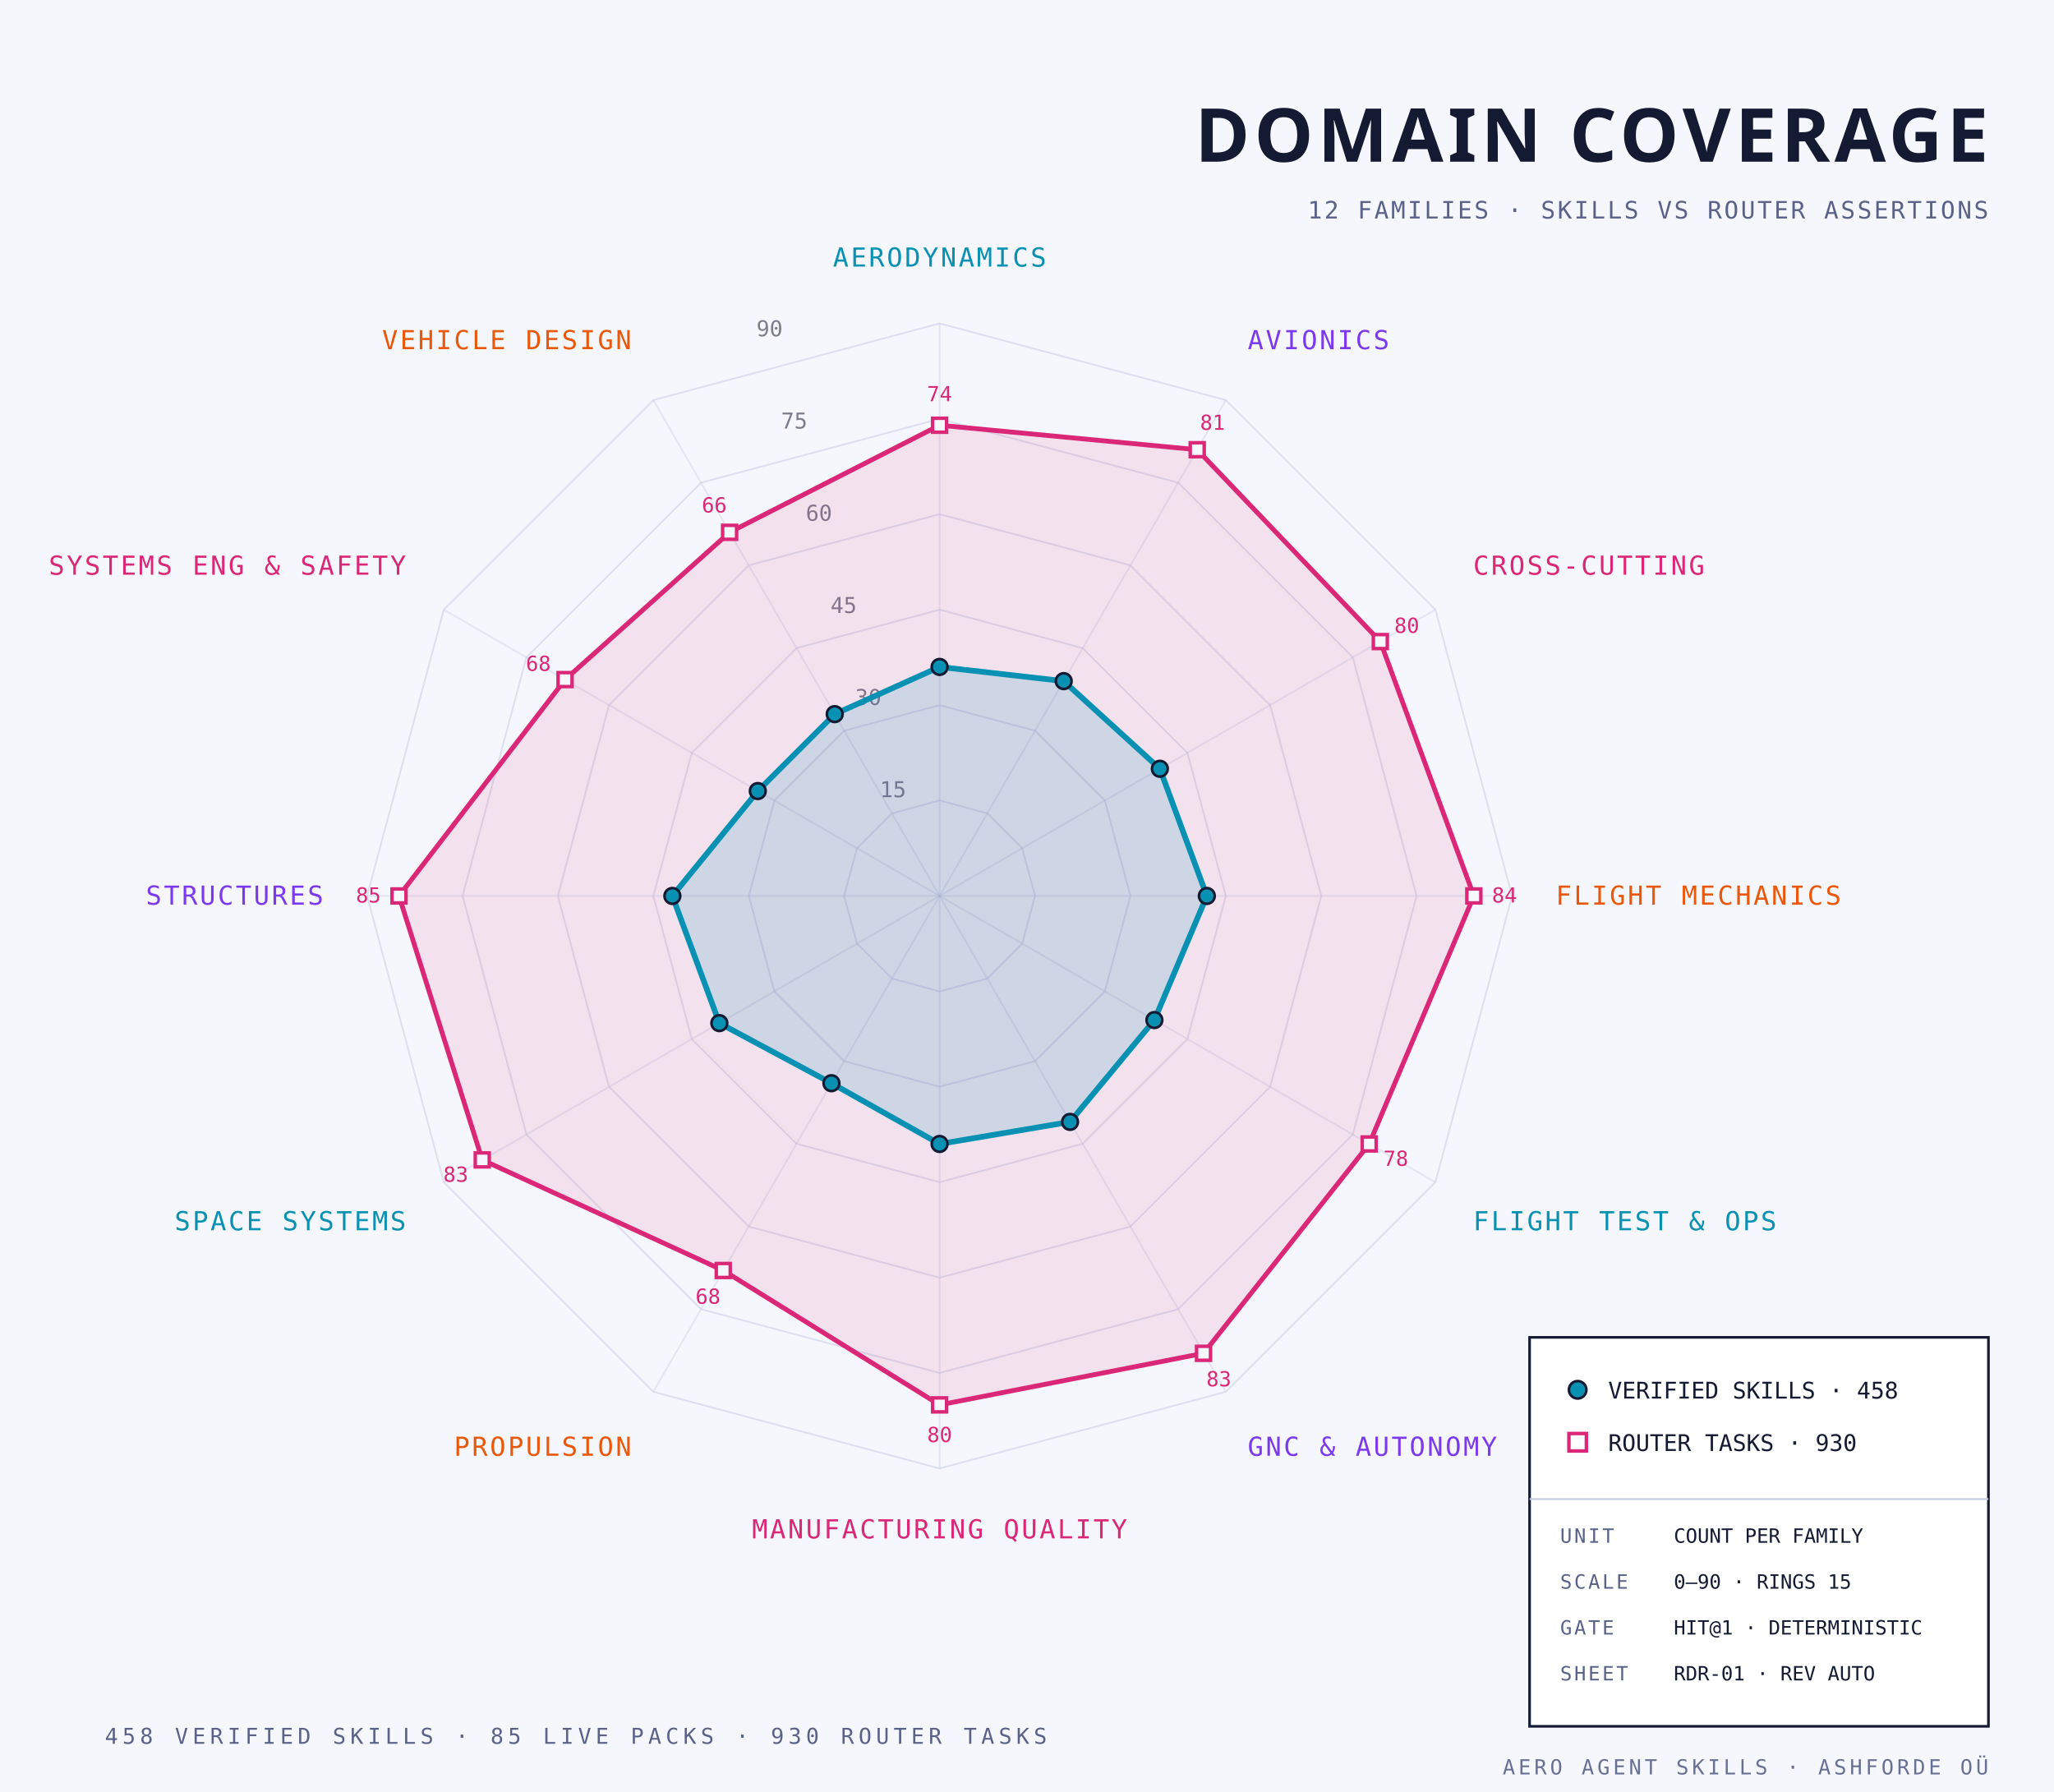
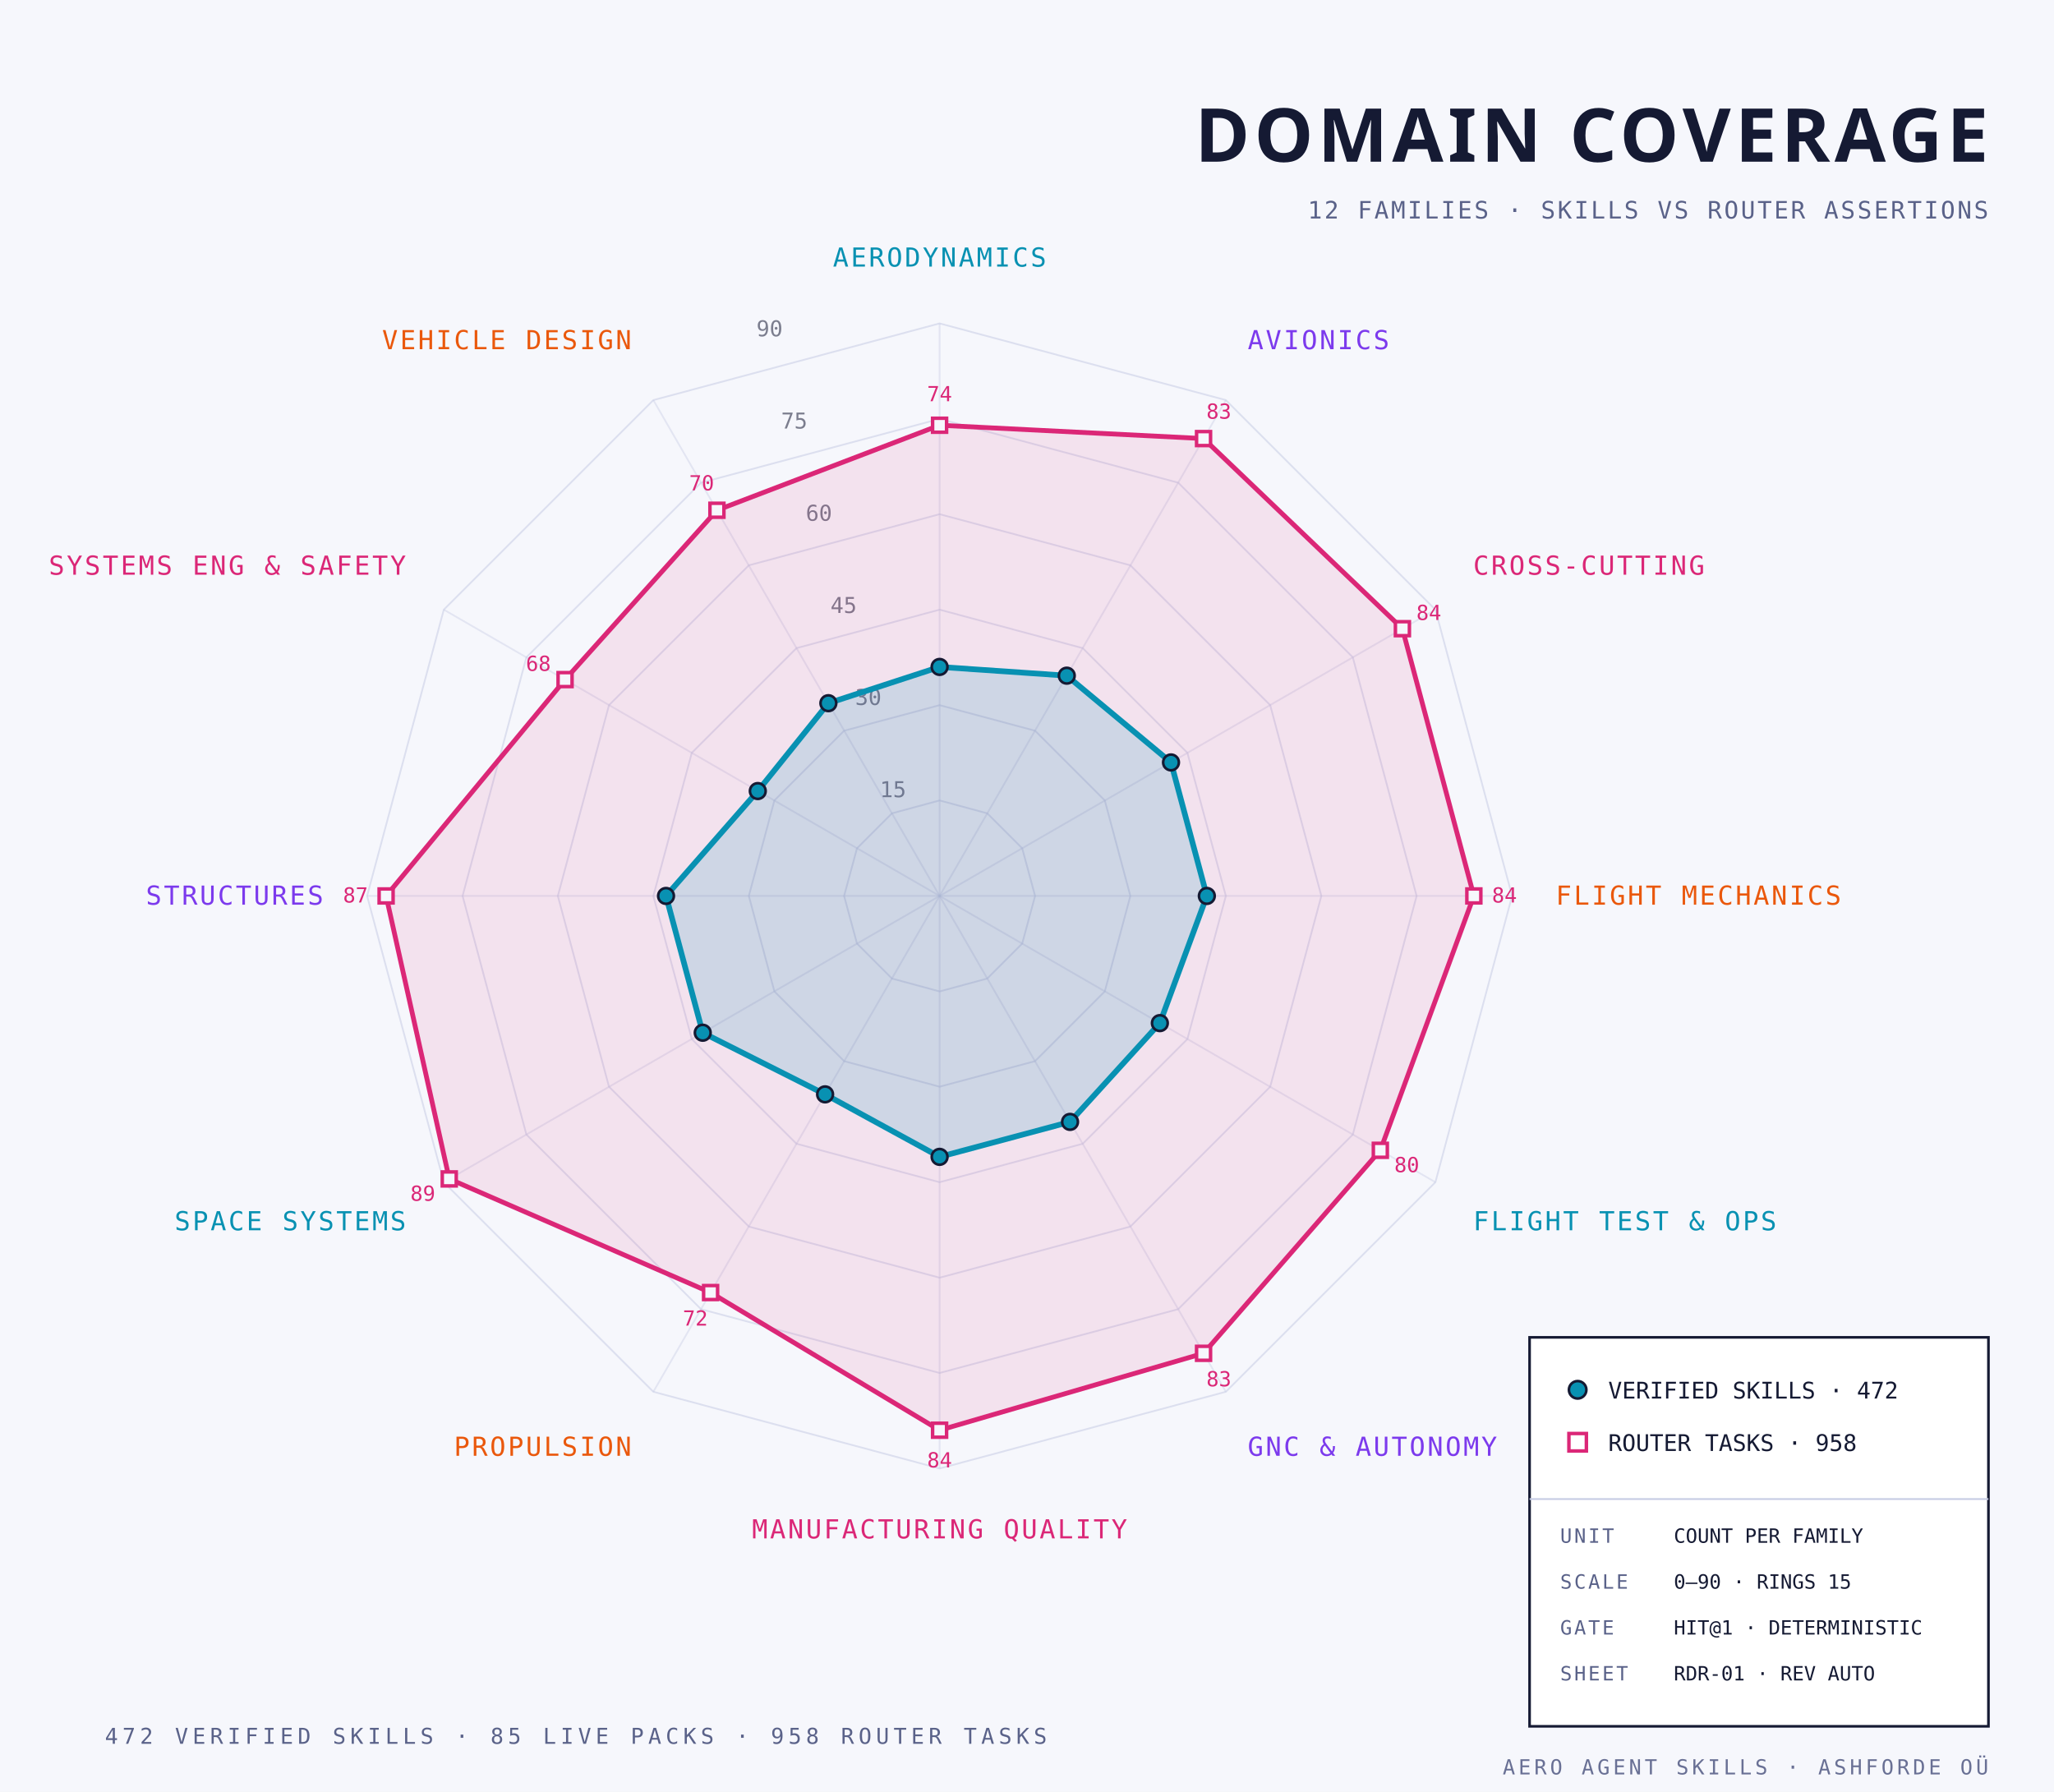
<svg xmlns="http://www.w3.org/2000/svg" width="940" height="820" viewBox="0 0 940 820">
  <style>
    .mono { font-family: "JetBrains Mono", "IBM Plex Mono", "Menlo", monospace; }
    .cond { font-family: "Barlow Condensed", "DIN Condensed", "Arial Narrow", sans-serif; font-weight: 700; text-transform: uppercase; }
    .serif { font-family: "Instrument Serif", Georgia, serif; font-style: italic; }
  </style>
  <rect width="940" height="820" fill="#f6f7fc" />
  <polygon points="430.0,366.3 451.8,372.2 467.8,388.2 473.7,410.0 467.8,431.8 451.8,447.8 430.0,453.7 408.2,447.8 392.2,431.8 386.3,410.0 392.2,388.2 408.2,372.2" fill="none" stroke="#c6cce4" stroke-width="0.8" stroke-opacity="0.55" />
  <polygon points="430.0,322.7 473.7,334.4 505.6,366.3 517.3,410.0 505.6,453.7 473.7,485.6 430.0,497.3 386.3,485.6 354.4,453.7 342.7,410.0 354.4,366.3 386.3,334.4" fill="none" stroke="#c6cce4" stroke-width="0.8" stroke-opacity="0.55" />
  <polygon points="430.0,279.0 495.5,296.6 543.4,344.5 561.0,410.0 543.4,475.5 495.5,523.4 430.0,541.0 364.5,523.4 316.6,475.5 299.0,410.0 316.6,344.5 364.5,296.6" fill="none" stroke="#c6cce4" stroke-width="0.8" stroke-opacity="0.55" />
  <polygon points="430.0,235.3 517.3,258.7 581.3,322.7 604.7,410.0 581.3,497.3 517.3,561.3 430.0,584.7 342.7,561.3 278.7,497.3 255.3,410.0 278.7,322.7 342.7,258.7" fill="none" stroke="#c6cce4" stroke-width="0.8" stroke-opacity="0.55" />
  <polygon points="430.0,191.7 539.2,220.9 619.1,300.8 648.3,410.0 619.1,519.2 539.2,599.1 430.0,628.3 320.8,599.1 240.9,519.2 211.7,410.0 240.9,300.8 320.8,220.9" fill="none" stroke="#c6cce4" stroke-width="0.8" stroke-opacity="0.55" />
  <polygon points="430.0,148.0 561.0,183.1 656.9,279.0 692.0,410.0 656.9,541.0 561.0,636.9 430.0,672.0 299.0,636.9 203.1,541.0 168.0,410.0 203.1,279.0 299.0,183.1" fill="none" stroke="#c6cce4" stroke-width="0.8" stroke-opacity="0.55" />
  <line x1="430" y1="410" x2="430.0" y2="148.0" stroke="#c6cce4" stroke-width="0.8" stroke-opacity="0.4" />
  <line x1="430" y1="410" x2="561.0" y2="183.1" stroke="#c6cce4" stroke-width="0.8" stroke-opacity="0.4" />
  <line x1="430" y1="410" x2="656.9" y2="279.0" stroke="#c6cce4" stroke-width="0.8" stroke-opacity="0.4" />
  <line x1="430" y1="410" x2="692.0" y2="410.0" stroke="#c6cce4" stroke-width="0.8" stroke-opacity="0.4" />
  <line x1="430" y1="410" x2="656.9" y2="541.0" stroke="#c6cce4" stroke-width="0.8" stroke-opacity="0.4" />
  <line x1="430" y1="410" x2="561.0" y2="636.9" stroke="#c6cce4" stroke-width="0.8" stroke-opacity="0.4" />
  <line x1="430" y1="410" x2="430.0" y2="672.0" stroke="#c6cce4" stroke-width="0.8" stroke-opacity="0.4" />
  <line x1="430" y1="410" x2="299.0" y2="636.9" stroke="#c6cce4" stroke-width="0.8" stroke-opacity="0.4" />
  <line x1="430" y1="410" x2="203.1" y2="541.0" stroke="#c6cce4" stroke-width="0.8" stroke-opacity="0.4" />
  <line x1="430" y1="410" x2="168.0" y2="410.0" stroke="#c6cce4" stroke-width="0.8" stroke-opacity="0.4" />
  <line x1="430" y1="410" x2="203.1" y2="279.0" stroke="#c6cce4" stroke-width="0.8" stroke-opacity="0.4" />
  <line x1="430" y1="410" x2="299.0" y2="183.1" stroke="#c6cce4" stroke-width="0.8" stroke-opacity="0.4" />
  <text class="mono" x="414.7" y="364.8" text-anchor="end" font-size="10" fill="#151a33" opacity="0.55">15</text>
  <text class="mono" x="403.4" y="322.6" text-anchor="end" font-size="10" fill="#151a33" opacity="0.55">30</text>
  <text class="mono" x="392.1" y="280.5" text-anchor="end" font-size="10" fill="#151a33" opacity="0.55">45</text>
  <text class="mono" x="380.8" y="238.3" text-anchor="end" font-size="10" fill="#151a33" opacity="0.55">60</text>
  <text class="mono" x="369.5" y="196.1" text-anchor="end" font-size="10" fill="#151a33" opacity="0.55">75</text>
  <text class="mono" x="358.2" y="153.9" text-anchor="end" font-size="10" fill="#151a33" opacity="0.55">90</text>
  <text class="mono" x="430.0" y="122.0" text-anchor="middle" font-size="12" fill="#0891b2" letter-spacing="1">AERODYNAMICS</text>
  <text class="mono" x="571.0" y="159.8" text-anchor="start" font-size="12" fill="#7c3aed" letter-spacing="1">AVIONICS</text>
  <text class="mono" x="674.2" y="263.0" text-anchor="start" font-size="12" fill="#db2777" letter-spacing="1">CROSS-CUTTING</text>
  <text class="mono" x="712.0" y="414.0" text-anchor="start" font-size="12" fill="#ea580c" letter-spacing="1">FLIGHT MECHANICS</text>
  <text class="mono" x="674.2" y="563.0" text-anchor="start" font-size="12" fill="#0891b2" letter-spacing="1">FLIGHT TEST &amp; OPS</text>
  <text class="mono" x="571.0" y="666.2" text-anchor="start" font-size="12" fill="#7c3aed" letter-spacing="1">GNC &amp; AUTONOMY</text>
  <text class="mono" x="430.0" y="704.0" text-anchor="middle" font-size="12" fill="#db2777" letter-spacing="1">MANUFACTURING QUALITY</text>
  <text class="mono" x="289.0" y="666.2" text-anchor="end" font-size="12" fill="#ea580c" letter-spacing="1">PROPULSION</text>
  <text class="mono" x="185.8" y="563.0" text-anchor="end" font-size="12" fill="#0891b2" letter-spacing="1">SPACE SYSTEMS</text>
  <text class="mono" x="148.0" y="414.0" text-anchor="end" font-size="12" fill="#7c3aed" letter-spacing="1">STRUCTURES</text>
  <text class="mono" x="185.8" y="263.0" text-anchor="end" font-size="12" fill="#db2777" letter-spacing="1">SYSTEMS ENG &amp; SAFETY</text>
  <text class="mono" x="289.0" y="159.8" text-anchor="end" font-size="12" fill="#ea580c" letter-spacing="1">VEHICLE DESIGN</text>
-   <polygon points="430.0,194.6 547.9,205.8 631.7,293.6 674.5,410.0 626.6,523.5 550.8,619.3 430.0,642.9 331.0,581.4 220.7,530.8 182.6,410.0 258.6,311.0 333.9,243.6" fill="#db2777" fill-opacity="0.10" stroke="#db2777" stroke-width="2.2" />
+   <polygon points="430.0,194.6 550.8,200.7 641.8,287.7 674.5,410.0 631.7,526.4 550.8,619.3 430.0,654.5 325.2,591.5 205.6,539.5 176.7,410.0 258.6,311.0 328.1,233.5" fill="#db2777" fill-opacity="0.10" stroke="#db2777" stroke-width="2.2" />
  <rect x="426.8" y="191.4" width="6.4" height="6.4" fill="#f6f7fc" stroke="#db2777" stroke-width="1.6" />
-   <rect x="544.7" y="202.6" width="6.4" height="6.4" fill="#f6f7fc" stroke="#db2777" stroke-width="1.6" />
-   <rect x="628.5" y="290.4" width="6.4" height="6.4" fill="#f6f7fc" stroke="#db2777" stroke-width="1.6" />
+   <rect x="547.6" y="197.5" width="6.4" height="6.4" fill="#f6f7fc" stroke="#db2777" stroke-width="1.6" />
+   <rect x="638.6" y="284.5" width="6.4" height="6.4" fill="#f6f7fc" stroke="#db2777" stroke-width="1.6" />
  <rect x="671.3" y="406.8" width="6.4" height="6.4" fill="#f6f7fc" stroke="#db2777" stroke-width="1.6" />
-   <rect x="623.4" y="520.3" width="6.4" height="6.4" fill="#f6f7fc" stroke="#db2777" stroke-width="1.6" />
+   <rect x="628.5" y="523.2" width="6.4" height="6.4" fill="#f6f7fc" stroke="#db2777" stroke-width="1.6" />
  <rect x="547.6" y="616.1" width="6.4" height="6.4" fill="#f6f7fc" stroke="#db2777" stroke-width="1.6" />
-   <rect x="426.8" y="639.7" width="6.4" height="6.4" fill="#f6f7fc" stroke="#db2777" stroke-width="1.6" />
-   <rect x="327.8" y="578.2" width="6.4" height="6.4" fill="#f6f7fc" stroke="#db2777" stroke-width="1.6" />
-   <rect x="217.5" y="527.6" width="6.4" height="6.4" fill="#f6f7fc" stroke="#db2777" stroke-width="1.6" />
-   <rect x="179.4" y="406.8" width="6.4" height="6.4" fill="#f6f7fc" stroke="#db2777" stroke-width="1.6" />
+   <rect x="426.8" y="651.3" width="6.4" height="6.4" fill="#f6f7fc" stroke="#db2777" stroke-width="1.6" />
+   <rect x="322.0" y="588.3" width="6.4" height="6.4" fill="#f6f7fc" stroke="#db2777" stroke-width="1.6" />
+   <rect x="202.4" y="536.3" width="6.4" height="6.4" fill="#f6f7fc" stroke="#db2777" stroke-width="1.6" />
+   <rect x="173.5" y="406.8" width="6.4" height="6.4" fill="#f6f7fc" stroke="#db2777" stroke-width="1.6" />
  <rect x="255.4" y="307.8" width="6.4" height="6.4" fill="#f6f7fc" stroke="#db2777" stroke-width="1.6" />
-   <rect x="330.7" y="240.4" width="6.4" height="6.4" fill="#f6f7fc" stroke="#db2777" stroke-width="1.6" />
-   <polygon points="430.0,305.2 486.8,311.7 530.8,351.8 552.3,410.0 528.3,466.8 489.7,513.4 430.0,523.5 380.5,495.7 329.2,468.2 307.7,410.0 346.8,362.0 382.0,326.8" fill="#0891b2" fill-opacity="0.16" stroke="#0891b2" stroke-width="2.6" />
+   <rect x="324.9" y="230.3" width="6.4" height="6.4" fill="#f6f7fc" stroke="#db2777" stroke-width="1.6" />
+   <polygon points="430.0,305.2 488.2,309.2 535.9,348.9 552.3,410.0 530.8,468.2 489.7,513.4 430.0,529.4 377.6,500.8 321.6,472.6 304.8,410.0 346.8,362.0 379.1,321.8" fill="#0891b2" fill-opacity="0.16" stroke="#0891b2" stroke-width="2.6" />
  <circle cx="430.0" cy="305.2" r="3.6" fill="#0891b2" stroke="#151a33" stroke-width="1.2" />
-   <circle cx="486.8" cy="311.7" r="3.6" fill="#0891b2" stroke="#151a33" stroke-width="1.2" />
-   <circle cx="530.8" cy="351.8" r="3.6" fill="#0891b2" stroke="#151a33" stroke-width="1.2" />
+   <circle cx="488.2" cy="309.2" r="3.6" fill="#0891b2" stroke="#151a33" stroke-width="1.2" />
+   <circle cx="535.9" cy="348.9" r="3.6" fill="#0891b2" stroke="#151a33" stroke-width="1.2" />
  <circle cx="552.3" cy="410.0" r="3.6" fill="#0891b2" stroke="#151a33" stroke-width="1.2" />
-   <circle cx="528.3" cy="466.8" r="3.6" fill="#0891b2" stroke="#151a33" stroke-width="1.2" />
+   <circle cx="530.8" cy="468.2" r="3.6" fill="#0891b2" stroke="#151a33" stroke-width="1.2" />
  <circle cx="489.7" cy="513.4" r="3.6" fill="#0891b2" stroke="#151a33" stroke-width="1.2" />
-   <circle cx="430.0" cy="523.5" r="3.6" fill="#0891b2" stroke="#151a33" stroke-width="1.2" />
-   <circle cx="380.5" cy="495.7" r="3.6" fill="#0891b2" stroke="#151a33" stroke-width="1.2" />
-   <circle cx="329.2" cy="468.2" r="3.6" fill="#0891b2" stroke="#151a33" stroke-width="1.2" />
-   <circle cx="307.7" cy="410.0" r="3.6" fill="#0891b2" stroke="#151a33" stroke-width="1.2" />
+   <circle cx="430.0" cy="529.4" r="3.6" fill="#0891b2" stroke="#151a33" stroke-width="1.2" />
+   <circle cx="377.6" cy="500.8" r="3.6" fill="#0891b2" stroke="#151a33" stroke-width="1.2" />
+   <circle cx="321.6" cy="472.6" r="3.6" fill="#0891b2" stroke="#151a33" stroke-width="1.2" />
+   <circle cx="304.8" cy="410.0" r="3.6" fill="#0891b2" stroke="#151a33" stroke-width="1.2" />
  <circle cx="346.8" cy="362.0" r="3.6" fill="#0891b2" stroke="#151a33" stroke-width="1.2" />
-   <circle cx="382.0" cy="326.8" r="3.6" fill="#0891b2" stroke="#151a33" stroke-width="1.2" />
+   <circle cx="379.1" cy="321.8" r="3.6" fill="#0891b2" stroke="#151a33" stroke-width="1.2" />
  <text class="mono" x="430.0" y="183.6" text-anchor="middle" font-size="9.5" fill="#db2777">74</text>
-   <text class="mono" x="554.9" y="196.7" text-anchor="middle" font-size="9.5" fill="#db2777">81</text>
-   <text class="mono" x="643.8" y="289.6" text-anchor="middle" font-size="9.5" fill="#db2777">80</text>
+   <text class="mono" x="557.8" y="191.6" text-anchor="middle" font-size="9.5" fill="#db2777">83</text>
+   <text class="mono" x="653.9" y="283.7" text-anchor="middle" font-size="9.5" fill="#db2777">84</text>
  <text class="mono" x="688.5" y="413.0" text-anchor="middle" font-size="9.5" fill="#db2777">84</text>
-   <text class="mono" x="638.8" y="533.5" text-anchor="middle" font-size="9.5" fill="#db2777">78</text>
+   <text class="mono" x="643.8" y="536.4" text-anchor="middle" font-size="9.5" fill="#db2777">80</text>
  <text class="mono" x="557.8" y="634.4" text-anchor="middle" font-size="9.5" fill="#db2777">83</text>
-   <text class="mono" x="430.0" y="659.9" text-anchor="middle" font-size="9.5" fill="#db2777">80</text>
-   <text class="mono" x="324.0" y="596.6" text-anchor="middle" font-size="9.5" fill="#db2777">68</text>
-   <text class="mono" x="208.6" y="540.8" text-anchor="middle" font-size="9.5" fill="#db2777">83</text>
-   <text class="mono" x="168.6" y="413.0" text-anchor="middle" font-size="9.5" fill="#db2777">85</text>
+   <text class="mono" x="430.0" y="671.5" text-anchor="middle" font-size="9.5" fill="#db2777">84</text>
+   <text class="mono" x="318.2" y="606.6" text-anchor="middle" font-size="9.5" fill="#db2777">72</text>
+   <text class="mono" x="193.5" y="549.5" text-anchor="middle" font-size="9.5" fill="#db2777">89</text>
+   <text class="mono" x="162.7" y="413.0" text-anchor="middle" font-size="9.5" fill="#db2777">87</text>
  <text class="mono" x="246.4" y="307.0" text-anchor="middle" font-size="9.5" fill="#db2777">68</text>
-   <text class="mono" x="326.9" y="234.5" text-anchor="middle" font-size="9.5" fill="#db2777">66</text>
+   <text class="mono" x="321.1" y="224.4" text-anchor="middle" font-size="9.5" fill="#db2777">70</text>
  <text class="cond" x="910.0" y="74.0" text-anchor="end" font-size="34" fill="#151a33" letter-spacing="2">DOMAIN COVERAGE</text>
  <text class="mono" x="910.0" y="100.0" text-anchor="end" font-size="11" fill="#5a6289" letter-spacing="1">12 FAMILIES · SKILLS VS ROUTER ASSERTIONS</text>
  <rect x="700" y="612" width="210" height="178" fill="#ffffff" stroke="#151a33" stroke-width="1.2" />
  <line x1="700" y1="686" x2="910" y2="686" stroke="#c6cce4" stroke-width="0.8" />
  <circle cx="722" cy="636" r="4" fill="#0891b2" stroke="#151a33" stroke-width="1.2" />
-   <text class="mono" x="736.0" y="640.0" text-anchor="start" font-size="10.5" fill="#151a33">VERIFIED SKILLS · 458</text>
+   <text class="mono" x="736.0" y="640.0" text-anchor="start" font-size="10.5" fill="#151a33">VERIFIED SKILLS · 472</text>
  <rect x="718" y="656" width="8" height="8" fill="none" stroke="#db2777" stroke-width="1.6" />
-   <text class="mono" x="736.0" y="664.0" text-anchor="start" font-size="10.5" fill="#151a33">ROUTER TASKS · 930</text>
+   <text class="mono" x="736.0" y="664.0" text-anchor="start" font-size="10.5" fill="#151a33">ROUTER TASKS · 958</text>
  <text class="mono" x="714.0" y="706.0" text-anchor="start" font-size="9" fill="#5a6289" letter-spacing="1">UNIT</text>
  <text class="mono" x="766.0" y="706.0" text-anchor="start" font-size="9" fill="#151a33">COUNT PER FAMILY</text>
  <text class="mono" x="714.0" y="727.0" text-anchor="start" font-size="9" fill="#5a6289" letter-spacing="1">SCALE</text>
  <text class="mono" x="766.0" y="727.0" text-anchor="start" font-size="9" fill="#151a33">0–90 · RINGS 15</text>
  <text class="mono" x="714.0" y="748.0" text-anchor="start" font-size="9" fill="#5a6289" letter-spacing="1">GATE</text>
  <text class="mono" x="766.0" y="748.0" text-anchor="start" font-size="9" fill="#151a33">HIT@1 · DETERMINISTIC</text>
  <text class="mono" x="714.0" y="769.0" text-anchor="start" font-size="9" fill="#5a6289" letter-spacing="1">SHEET</text>
  <text class="mono" x="766.0" y="769.0" text-anchor="start" font-size="9" fill="#151a33">RDR-01 · REV AUTO</text>
-   <text class="mono" x="48.0" y="798.0" text-anchor="start" font-size="10" fill="#5a6289" letter-spacing="2">458 VERIFIED SKILLS · 85 LIVE PACKS · 930 ROUTER TASKS</text>
+   <text class="mono" x="48.0" y="798.0" text-anchor="start" font-size="10" fill="#5a6289" letter-spacing="2">472 VERIFIED SKILLS · 85 LIVE PACKS · 958 ROUTER TASKS</text>
  <text class="mono" x="910.0" y="812.0" text-anchor="end" font-size="9.5" fill="#5a6289" letter-spacing="1.5" opacity="0.9">AERO AGENT SKILLS · ASHFORDE OÜ</text>
</svg>
